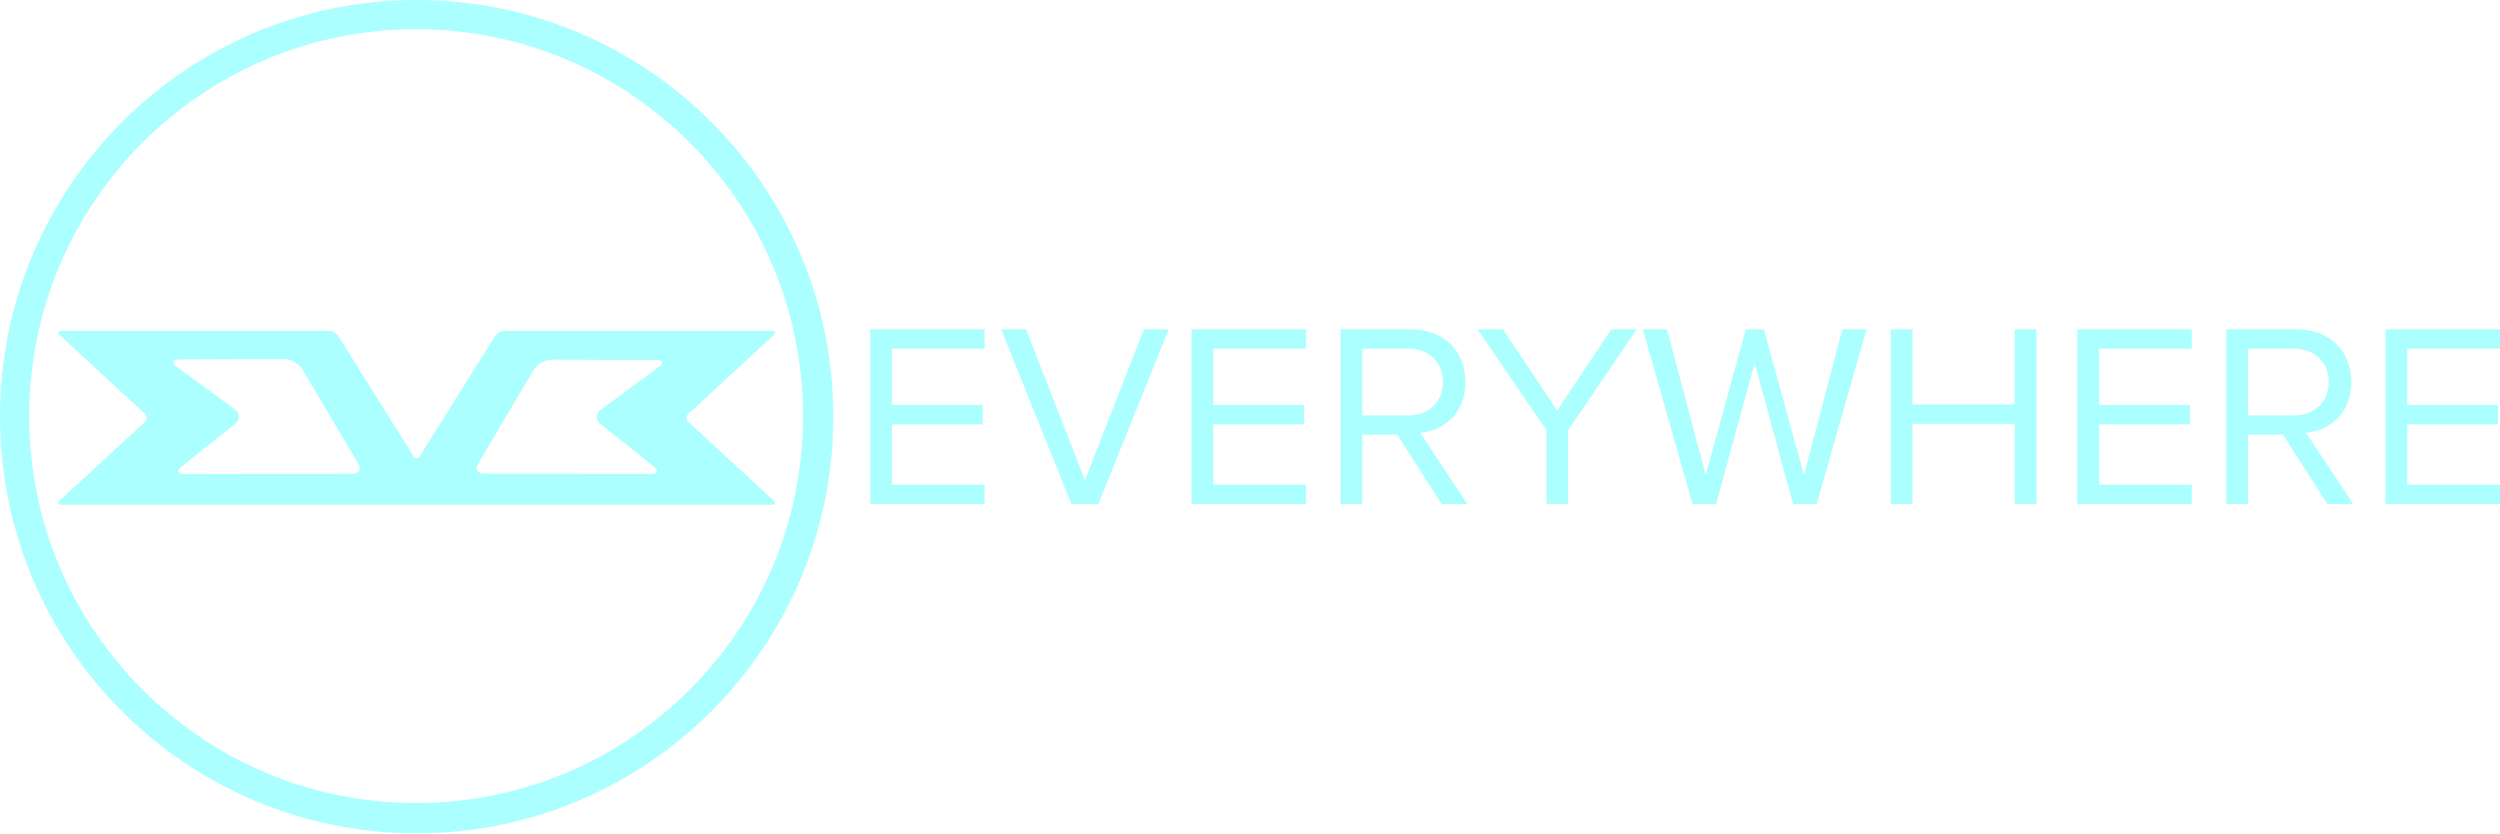
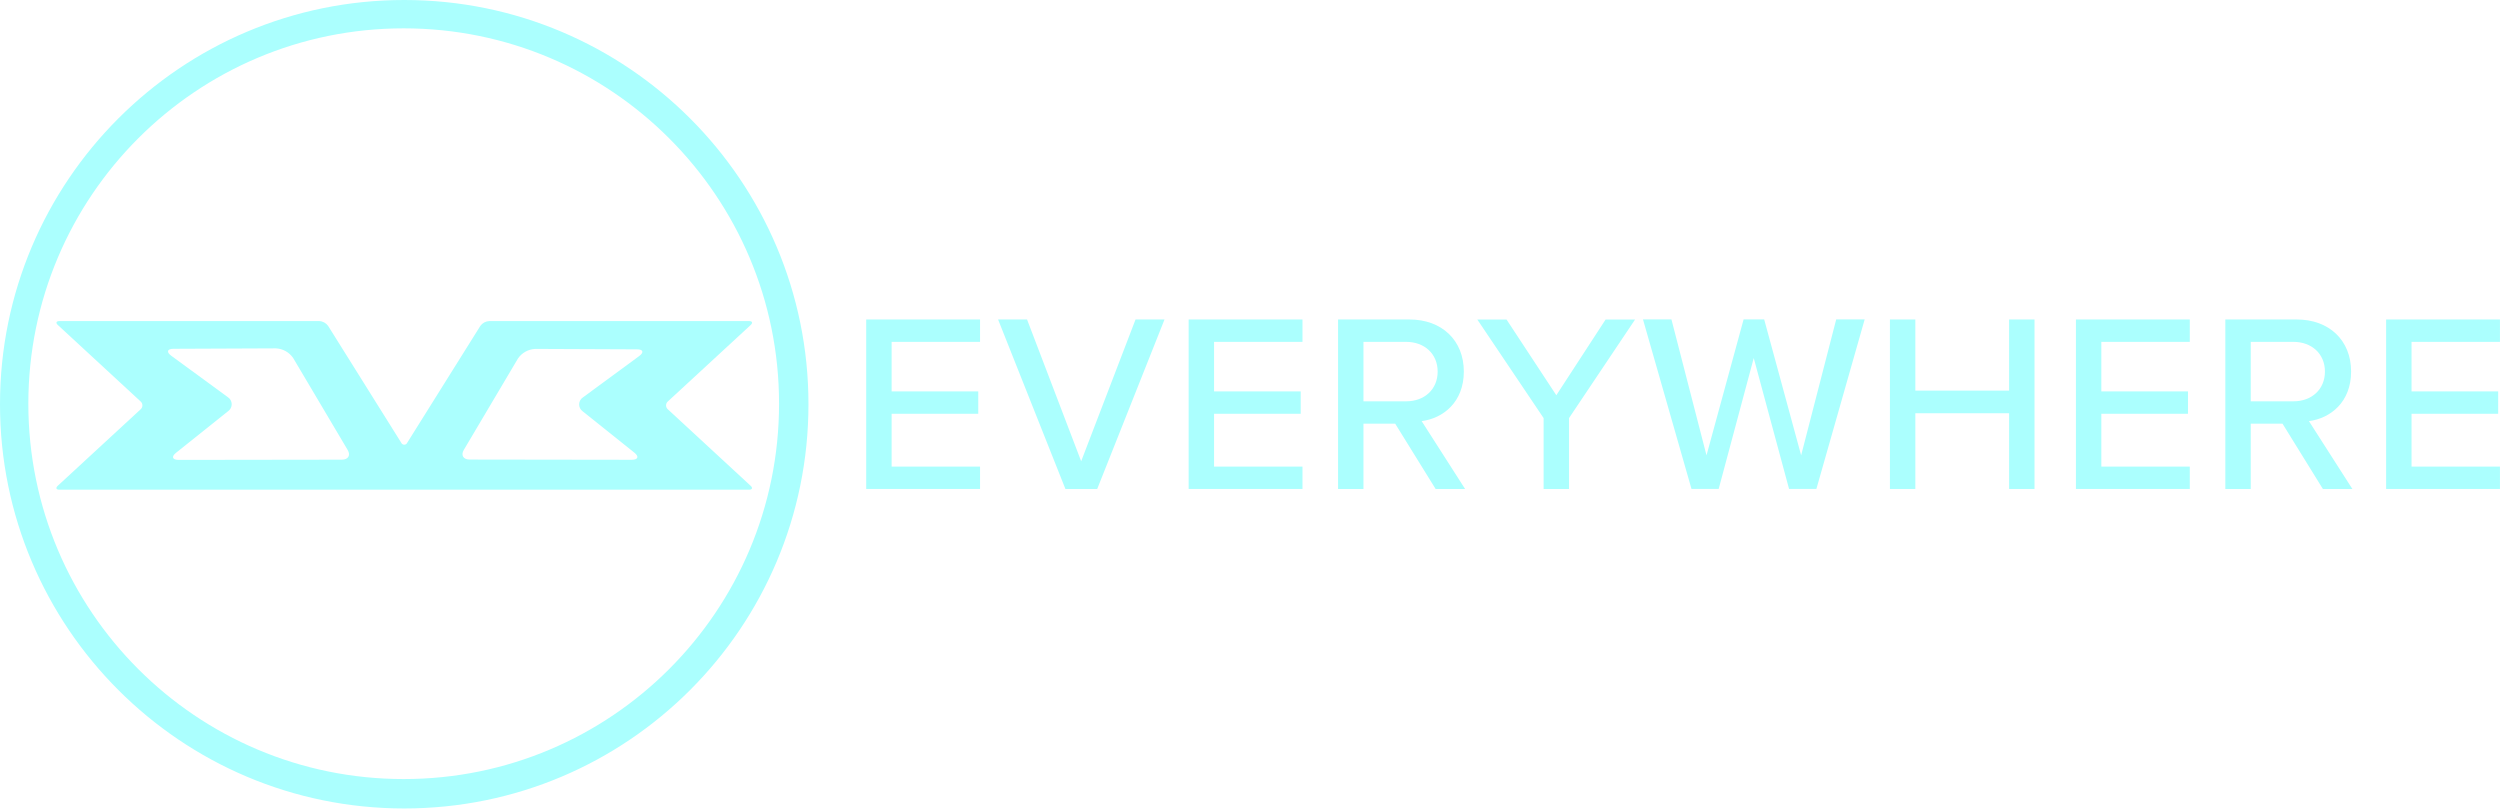
- <svg xmlns="http://www.w3.org/2000/svg" viewBox="0 0 1050 350">
+ <svg xmlns="http://www.w3.org/2000/svg" viewBox="0 0 1082.3 350">
  <defs>
    <style>.cls-1{fill:#abfffe;}</style>
  </defs>
  <g id="Background">
    <path class="cls-1" d="M175,0A175,175,0,1,0,350,175,175,175,0,0,0,175,0Zm-.23,337.27a162.5,162.5,0,1,1,162.5-162.5A162.5,162.5,0,0,1,174.77,337.27Z" />
  </g>
  <g id="EV3">
    <path class="cls-1" d="M289.11,177.19a2.26,2.26,0,0,1,0-3.38L325,140.69c1-.93.69-1.69-.7-1.69H211.8a5,5,0,0,0-3.85,2.09l-31.64,50.56a1.42,1.42,0,0,1-2.62,0l-31.64-50.56A5,5,0,0,0,138.2,139H25.73c-1.39,0-1.71.76-.7,1.69l35.86,33.12a2.26,2.26,0,0,1,0,3.38L25,210.31c-1,.93-.69,1.69.7,1.69H324.27c1.39,0,1.71-.76.7-1.69ZM148,199l-70.63.1c-2.77,0-3.29-1.38-1.16-3.08l22.53-18a3.66,3.66,0,0,0-.13-6.1L74.12,154c-2.2-1.62-1.74-3,1-3l44.27-.19a9.6,9.6,0,0,1,7.52,4.17l23.6,39.82C151.9,197.1,150.76,199,148,199Zm128.71-44.85L252.42,172a3.66,3.66,0,0,0-.13,6.1l22.34,17.86c2.13,1.7,1.61,3.09-1.16,3.09l-70.16-.1c-2.75,0-3.88-1.89-2.52-4.18l23.45-39.57a9.58,9.58,0,0,1,7.47-4.15l44,.19C278.45,151.2,278.91,152.53,276.71,154.15Z" />
  </g>
  <g id="EVERYWHERE">
-     <path class="cls-1" d="M365.48,138.31h48.07v8.14H374.61V170.1h38.17v8.14H374.61v25.31h38.94v8.14H365.48Z" />
-     <path class="cls-1" d="M420.48,138.31h10.45l24.75,63.37,24.75-63.37h10.45l-29.59,73.38H450Z" />
-     <path class="cls-1" d="M500.45,138.31h48.07v8.14H509.58V170.1h38.17v8.14H509.58v25.31h38.94v8.14H500.45Z" />
-     <path class="cls-1" d="M586.8,182.53H572.17v29.16H563V138.31h29.48c13.42,0,23,8.59,23,22.11,0,13.2-9,20.47-19,21.35l19.8,29.92H605.5Zm4.62-36.08H572.17V174.5h19.25c8.69,0,14.63-5.82,14.63-14.08S600.11,146.45,591.42,146.45Z" />
-     <path class="cls-1" d="M649.5,180.66l-28.93-42.35h10.67L654,172.41l22.77-34.1h10.67l-28.82,42.35v31H649.5Z" />
-     <path class="cls-1" d="M736.94,152.5l-16.17,59.19h-9.9L690,138.31h10.12l16.28,61.17,16.83-61.17h7.59l16.84,61.17,16.16-61.17h10.13L763,211.69h-9.91Z" />
-     <path class="cls-1" d="M846.17,178h-42.9v33.67h-9.13V138.31h9.13v31.58h42.9V138.31h9.13v73.38h-9.13Z" />
-     <path class="cls-1" d="M872.46,138.31h48.07v8.14H881.59V170.1h38.17v8.14H881.59v25.31h38.94v8.14H872.46Z" />
-     <path class="cls-1" d="M958.81,182.53H944.18v29.16h-9.13V138.31h29.48c13.42,0,23,8.59,23,22.11,0,13.2-9,20.47-19,21.35l19.8,29.92H977.51Zm4.62-36.08H944.18V174.5h19.25c8.69,0,14.63-5.82,14.63-14.08S972.12,146.45,963.43,146.45Z" />
-     <path class="cls-1" d="M1001.93,138.31H1050v8.14h-38.94V170.1h38.17v8.14h-38.17v25.31H1050v8.14h-48.07Z" />
+     <path class="cls-1" d="M375,138.31h49.28V148H386v21.45h37.51v9.68H386V202h38.28v9.68H375Z" />
+     <path class="cls-1" d="M432.09,138.31h12.54l23.43,61.38,23.54-61.38h12.54L475,211.69H461.24Z" />
+     <path class="cls-1" d="M514.59,138.31h49.28V148H525.59v21.45H563.1v9.68H525.59V202h38.28v9.68H514.59Z" />
+     <path class="cls-1" d="M604,183.41H590.27v28.28h-11V138.31h30.91c14,0,23.54,9,23.54,22.55,0,13.2-8.91,20.24-18.26,21.45l18.81,29.38H621.51ZM608.75,148H590.27v25.74h18.48c7.92,0,13.64-5.17,13.64-12.87S616.67,148,608.75,148Z" />
+     <path class="cls-1" d="M668.26,181l-28.71-42.68H652.2l21.56,32.79,21.34-32.79h12.76L679.26,181v30.7h-11Z" />
+     <path class="cls-1" d="M759.23,155l-15.18,56.66H732.28l-21-73.38h12.32l15.18,58.85,16.06-58.85h8.91l16,58.85,15.18-58.85h12.32l-20.9,73.38H774.52Z" />
+     <path class="cls-1" d="M869.78,178.9H829.19v32.79h-11V138.31h11v30.8h40.59v-30.8h11v73.38h-11Z" />
+     <path class="cls-1" d="M898.71,138.31H948V148H909.71v21.45h37.51v9.68H909.71V202H948v9.68H898.71Z" />
+     <path class="cls-1" d="M988.14,183.41H974.39v28.28h-11V138.31H994.3c14,0,23.54,9,23.54,22.55,0,13.2-8.91,20.24-18.26,21.45l18.81,29.38h-12.76ZM992.87,148H974.39v25.74h18.48c7.92,0,13.64-5.17,13.64-12.87S1000.79,148,992.87,148Z" />
+     <path class="cls-1" d="M1033,138.31h49.28V148H1044v21.45h37.51v9.68H1044V202h38.28v9.68H1033Z" />
  </g>
</svg>
